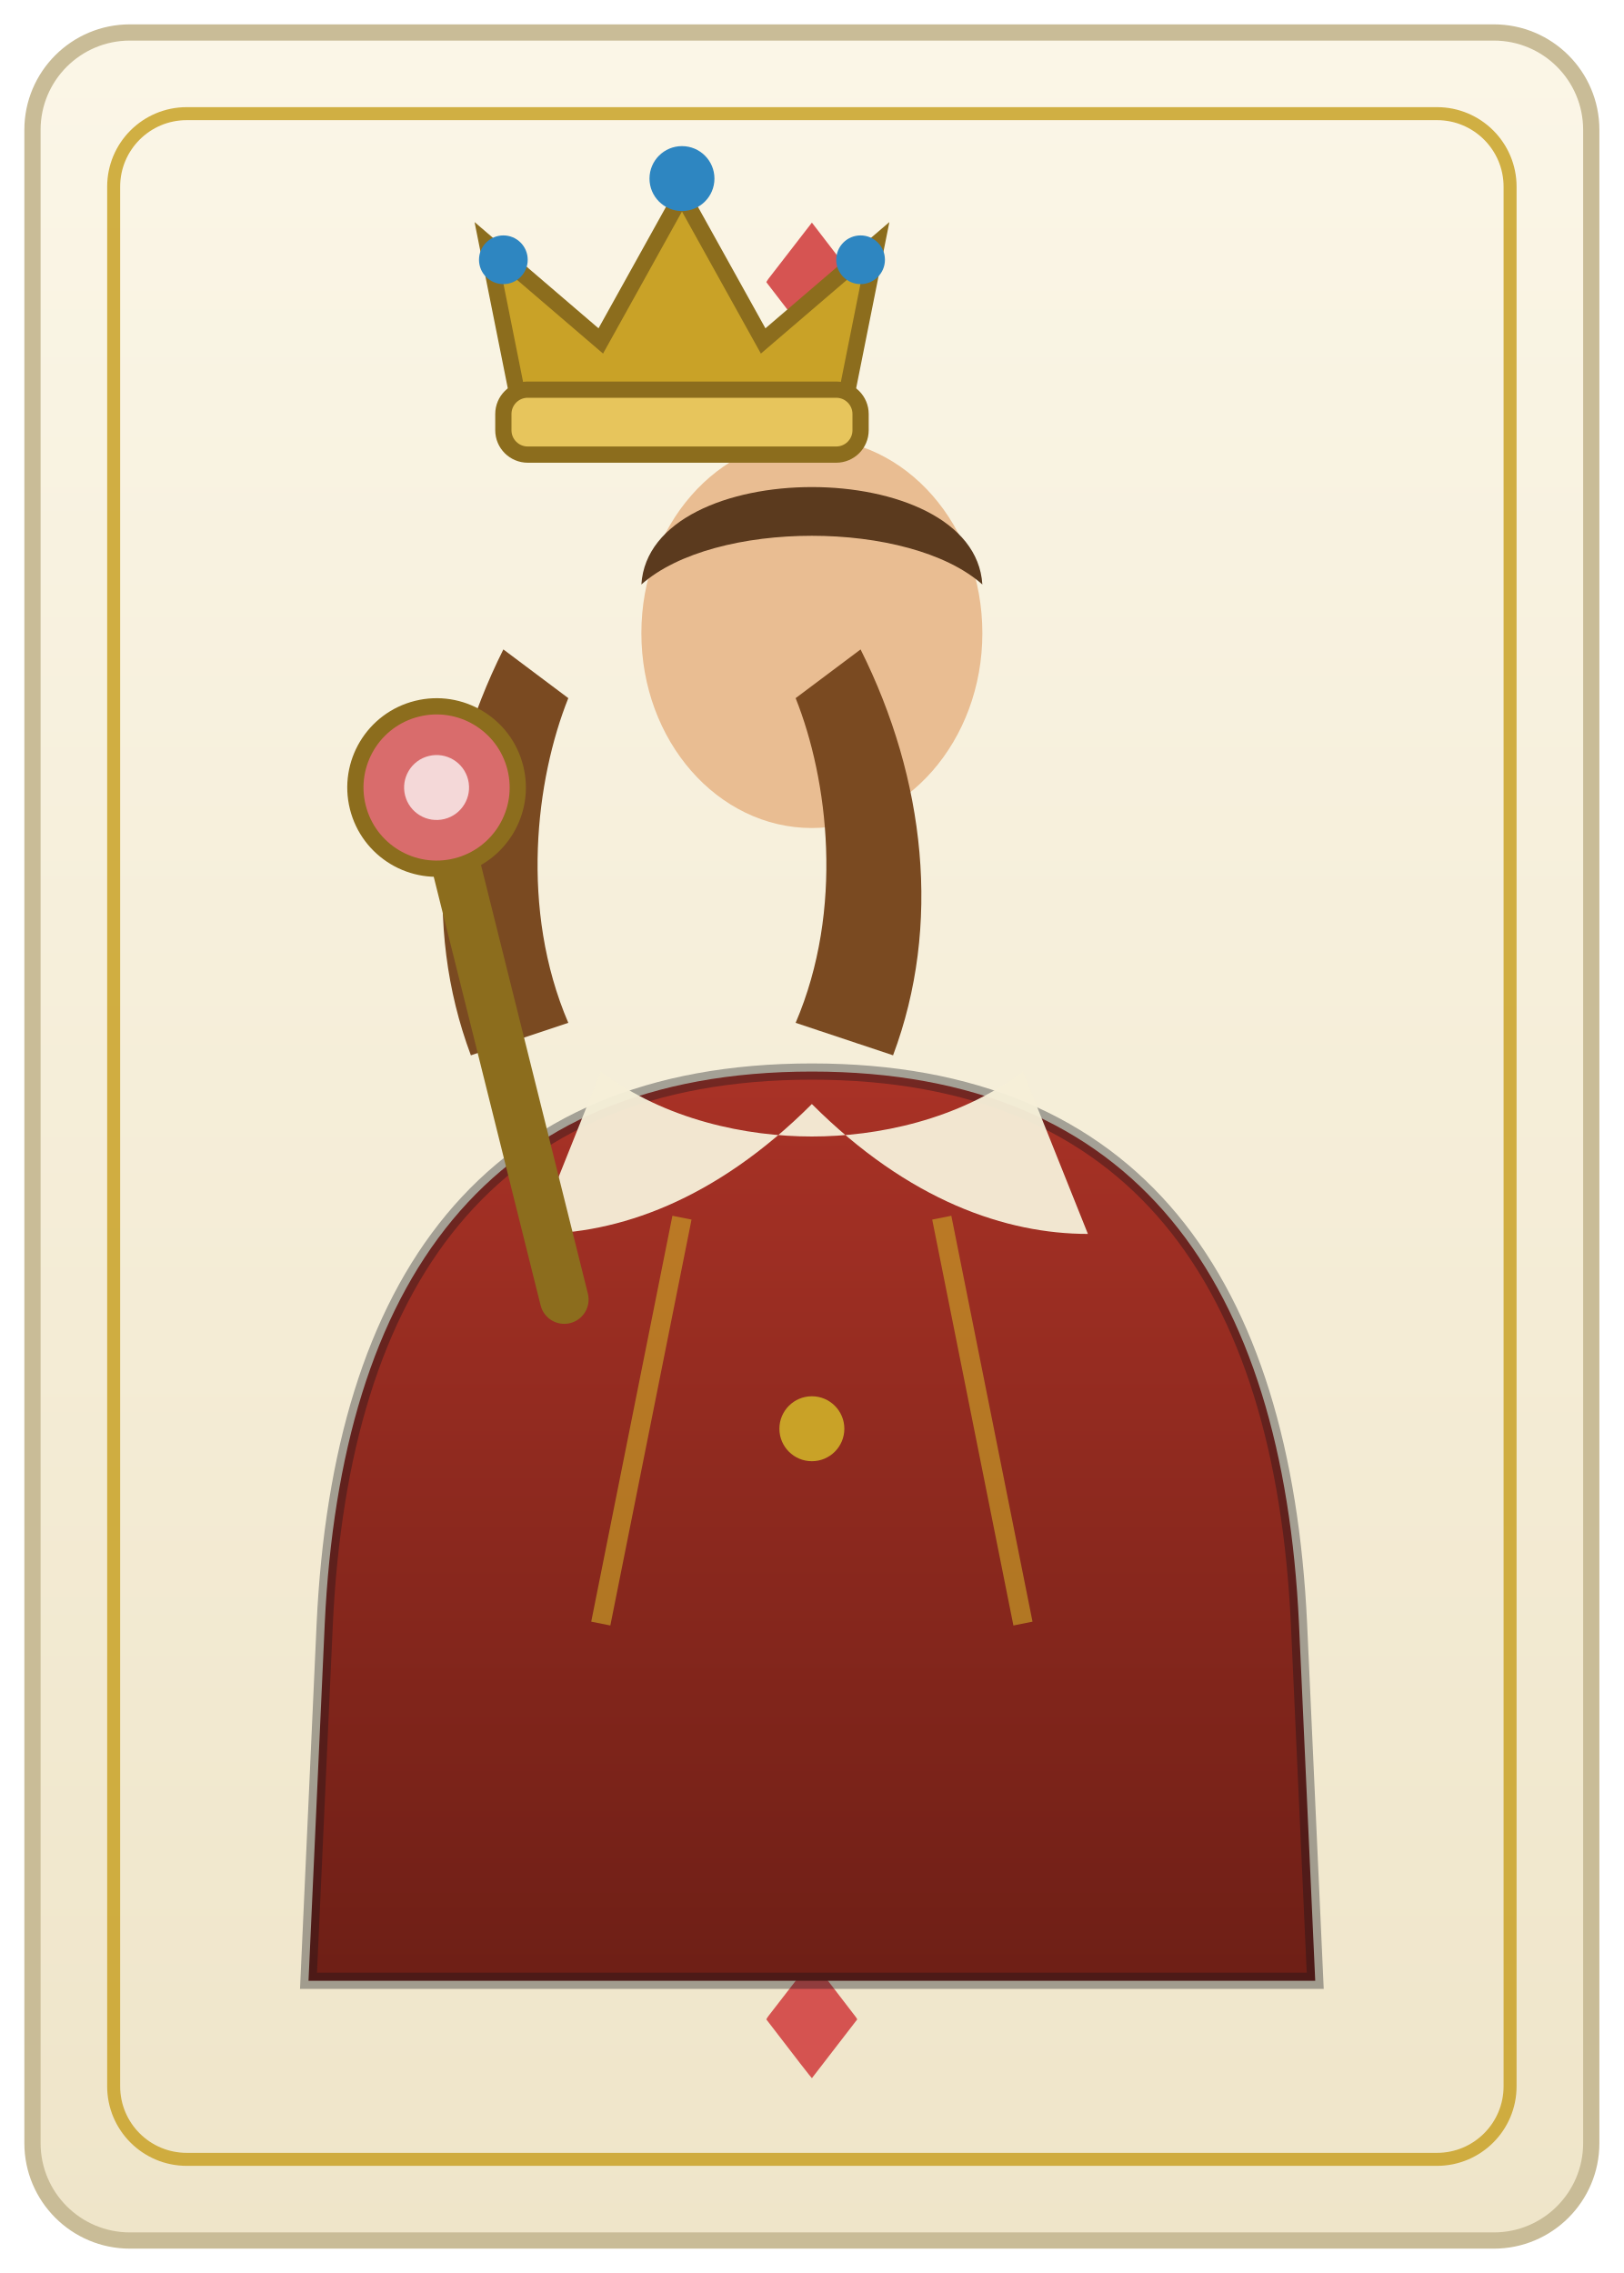
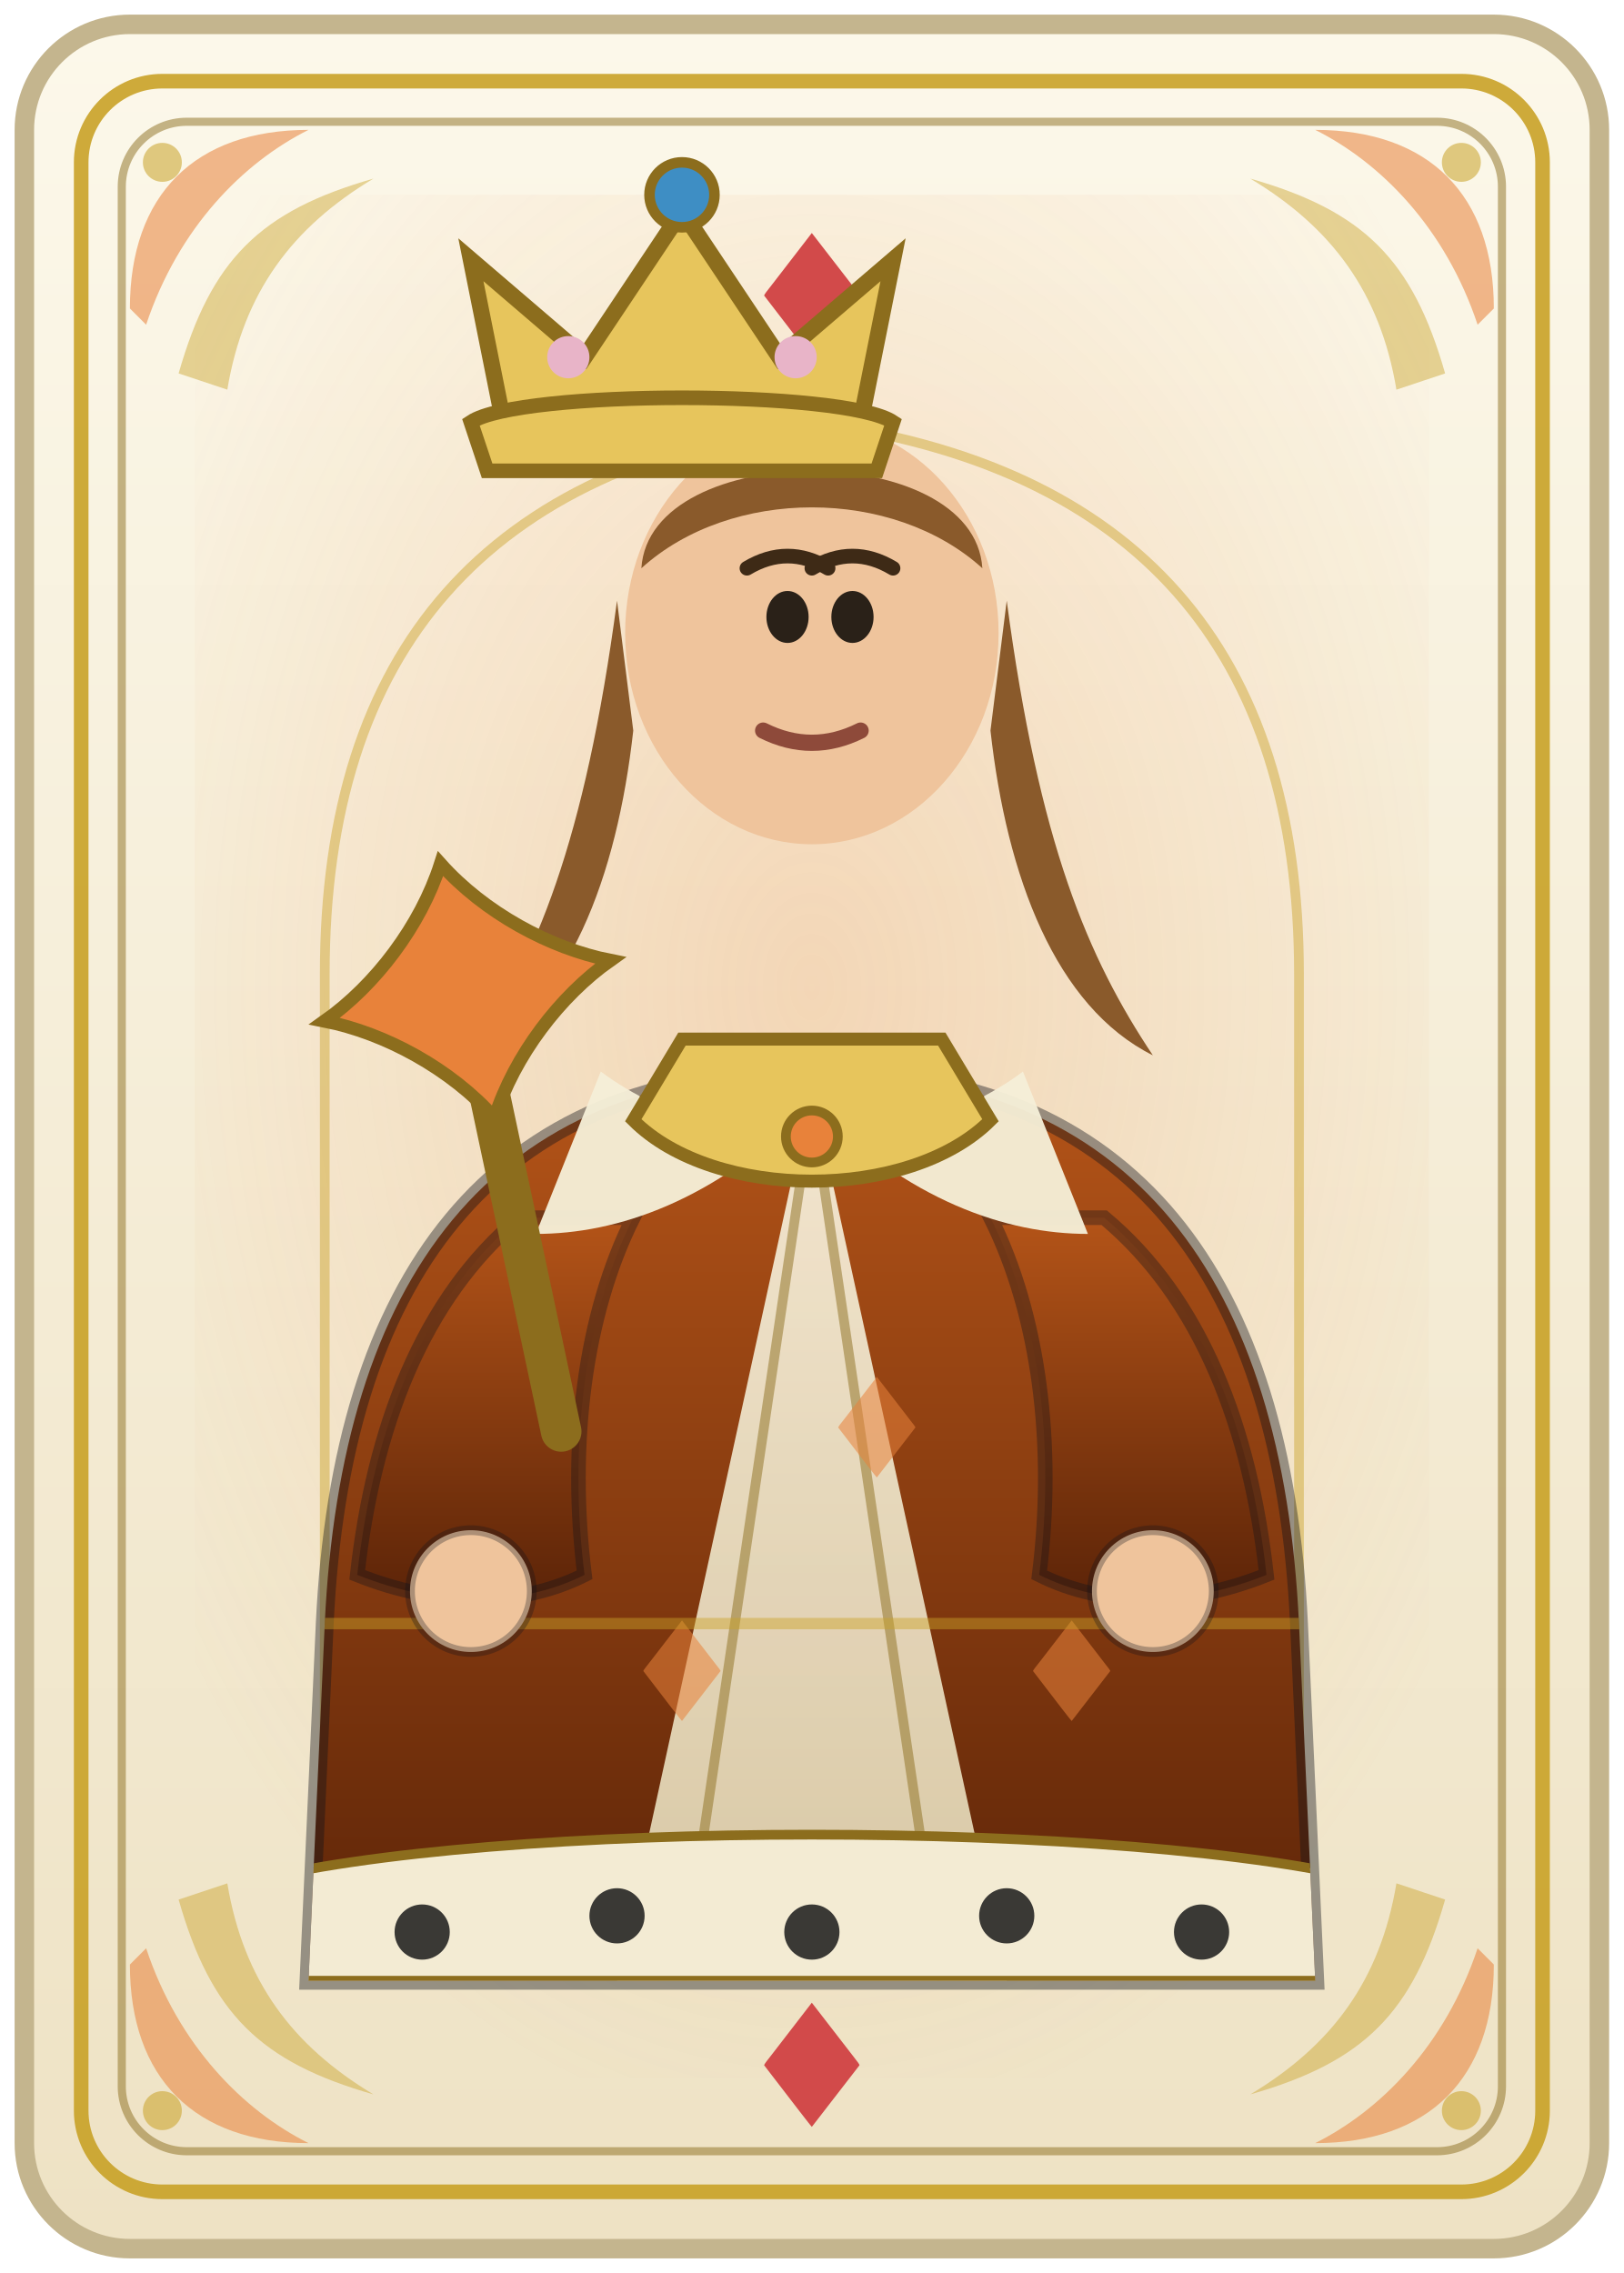
<svg xmlns="http://www.w3.org/2000/svg" viewBox="0 0 200 280">
  <defs>
    <linearGradient id="bg" x1="0" y1="0" x2="0" y2="1">
-       <stop offset="0" stop-color="#FBF6E7" />
-       <stop offset="1" stop-color="#EFE5C9" />
+       <stop offset="0" stop-color="#FCF8EA" />
+       <stop offset="1" stop-color="#EEE2C4" />
    </linearGradient>
    <linearGradient id="robe" x1="0" y1="0" x2="0" y2="1">
-       <stop offset="0" stop-color="#A93226" />
-       <stop offset="1" stop-color="#6E1F16" />
+       <stop offset="0" stop-color="#B45418" />
+       <stop offset="1" stop-color="#5C2408" />
    </linearGradient>
+     <linearGradient id="inner" x1="0" y1="0" x2="0" y2="1">
+       <stop offset="0" stop-color="#F8F2DE" />
+       <stop offset="1" stop-color="#E2D5B2" />
+     </linearGradient>
+     <radialGradient id="halo" cx="0.5" cy="0.42" r="0.62">
+       <stop offset="0" stop-color="#E8823A" stop-opacity="0.22" />
+       <stop offset="1" stop-color="#E8823A" stop-opacity="0" />
+     </radialGradient>
+     <clipPath id="robeClip">
+       <path d="M100 132 C60 132 42 158 40 200 L38 244 L162 244 L160 200 C158 158 140 132 100 132 Z" />
+     </clipPath>
  </defs>
-   <rect x="4" y="4" width="192" height="272" rx="12" fill="url(#bg)" stroke="#C9BC97" stroke-width="2" />
-   <rect x="14" y="14" width="172" height="252" rx="9" fill="none" stroke="#C9A227" stroke-width="1.6" opacity="0.85" />
-   <g opacity="0.9">
-     <text x="100" y="42" font-size="20" text-anchor="middle" fill="#D24343" font-family="Georgia, serif">♦</text>
-     <text x="100" y="256" font-size="20" text-anchor="middle" fill="#D24343" font-family="Georgia, serif">♦</text>
+   <rect x="3" y="3" width="194" height="274" rx="13" fill="url(#bg)" stroke="#C4B58E" stroke-width="2.4" />
+   <rect x="10" y="10" width="180" height="260" rx="10" fill="none" stroke="#C9A227" stroke-width="1.8" opacity="0.9" />
+   <rect x="15" y="15" width="170" height="250" rx="8" fill="none" stroke="#8C6D1D" stroke-width="1" opacity="0.5" />
+   <g transform="translate(16 16)" opacity="0.55">
+     <path d="M0 22 C0 8 8 0 22 0 C14 4 6 12 2 24 Z" fill="#E8823A" />
+     <path d="M6 30 C10 16 16 10 30 6 C20 12 14 20 12 32 Z" fill="#C9A227" opacity="0.8" />
+     <circle cx="4" cy="4" r="2.4" fill="#C9A227" />
  </g>
+   <g transform="translate(184 16) scale(-1 1)" opacity="0.55">
+     <path d="M0 22 C0 8 8 0 22 0 C14 4 6 12 2 24 Z" fill="#E8823A" />
+     <path d="M6 30 C10 16 16 10 30 6 C20 12 14 20 12 32 Z" fill="#C9A227" opacity="0.8" />
+     <circle cx="4" cy="4" r="2.4" fill="#C9A227" />
+   </g>
+   <g transform="translate(16 264) scale(1 -1)" opacity="0.55">
+     <path d="M0 22 C0 8 8 0 22 0 C14 4 6 12 2 24 Z" fill="#E8823A" />
+     <path d="M6 30 C10 16 16 10 30 6 C20 12 14 20 12 32 Z" fill="#C9A227" opacity="0.8" />
+     <circle cx="4" cy="4" r="2.4" fill="#C9A227" />
+   </g>
+   <g transform="translate(184 264) scale(-1 -1)" opacity="0.55">
+     <path d="M0 22 C0 8 8 0 22 0 C14 4 6 12 2 24 Z" fill="#E8823A" />
+     <path d="M6 30 C10 16 16 10 30 6 C20 12 14 20 12 32 Z" fill="#C9A227" opacity="0.8" />
+     <circle cx="4" cy="4" r="2.4" fill="#C9A227" />
+   </g>
+   <rect x="24" y="24" width="152" height="232" rx="7" fill="url(#halo)" />
+   <path d="M40 244 L40 120 Q40 60 100 52 Q160 60 160 120 L160 244" fill="none" stroke="#C9A227" stroke-width="1.2" opacity="0.45" />
+   <text x="100" y="44" font-size="21" text-anchor="middle" fill="#D24A4A" font-family="Georgia, serif">♦</text>
+   <text x="100" y="262" font-size="21" text-anchor="middle" fill="#D24A4A" font-family="Georgia, serif">♦</text>
  <g>
-     <path d="M100 132 C60 132 42 158 40 200 L38 244 L162 244 L160 200 C158 158 140 132 100 132 Z" fill="url(#robe)" stroke="#10131B" stroke-opacity="0.35" stroke-width="2" />
+     <path d="M100 132 C60 132 42 158 40 200 L38 244 L162 244 L160 200 C158 158 140 132 100 132 Z" fill="url(#robe)" stroke="#10131B" stroke-opacity="0.4" stroke-width="2.2" />
+     <g clip-path="url(#robeClip)">
+       <path d="M100 134 L76 244 L124 244 Z" fill="url(#inner)" opacity="0.92" />
+       <path d="M100 136 L84 244 M100 136 L116 244" stroke="#8C6D1D" stroke-width="1.2" opacity="0.5" fill="none" />
+       <text x="60" y="182" font-size="17" text-anchor="middle" fill="#E8823A" opacity="0.55" font-family="Georgia, serif">♦</text>
+       <text x="108" y="182" font-size="17" text-anchor="middle" fill="#E8823A" opacity="0.55" font-family="Georgia, serif">♦</text>
+       <text x="84" y="212" font-size="17" text-anchor="middle" fill="#E8823A" opacity="0.55" font-family="Georgia, serif">♦</text>
+       <text x="132" y="212" font-size="17" text-anchor="middle" fill="#E8823A" opacity="0.55" font-family="Georgia, serif">♦</text>
+       <text x="60" y="240" font-size="17" text-anchor="middle" fill="#E8823A" opacity="0.55" font-family="Georgia, serif">♦</text>
+       <text x="108" y="240" font-size="17" text-anchor="middle" fill="#E8823A" opacity="0.55" font-family="Georgia, serif">♦</text>
+       <path d="M30 232 C60 224 140 224 170 232 L170 244 L30 244 Z" fill="#F3EBD3" stroke="#8C6D1D" stroke-width="1.2" />
+       <g opacity="0.85">
+         <circle cx="52" cy="238" r="3.4" fill="#1A1A1A" />
+         <circle cx="76" cy="236" r="3.4" fill="#1A1A1A" />
+         <circle cx="100" cy="238" r="3.4" fill="#1A1A1A" />
+         <circle cx="124" cy="236" r="3.4" fill="#1A1A1A" />
+         <circle cx="148" cy="238" r="3.4" fill="#1A1A1A" />
+       </g>
+       <path d="M36 200 L164 200" stroke="#C9A227" stroke-width="1.4" opacity="0.45" />
+     </g>
+     <path d="M64 150 C52 160 46 176 44 194 C54 198 64 198 72 194 C70 178 72 162 78 150 Z" fill="url(#robe)" stroke="#10131B" stroke-opacity="0.35" stroke-width="1.8" />
+     <path d="M136 150 C148 160 154 176 156 194 C146 198 136 198 128 194 C130 178 128 162 122 150 Z" fill="url(#robe)" stroke="#10131B" stroke-opacity="0.35" stroke-width="1.8" />
+     <circle cx="58" cy="196" r="7.5" fill="#EFC49C" stroke="#10131B" stroke-opacity="0.3" stroke-width="1.2" />
+     <circle cx="142" cy="196" r="7.5" fill="#EFC49C" stroke="#10131B" stroke-opacity="0.3" stroke-width="1.2" />
    <path d="M100 136 C88 148 76 152 66 152 L74 132 C82 138 92 140 100 140 C108 140 118 138 126 132 L134 152 C124 152 112 148 100 136 Z" fill="#F6EFD8" opacity="0.95" />
-     <circle cx="100" cy="176" r="4" fill="#C9A227" />
-     <path d="M84 150 L74 200 M116 150 L126 200" stroke="#C9A227" stroke-width="2.4" opacity="0.65" fill="none" />
-     <ellipse cx="100" cy="78" rx="21" ry="24" fill="#E9BD92" />
-     <path d="M79 72 C80 56 120 56 121 72 C112 64 88 64 79 72 Z" fill="#5B3A1E" />
-     <path d="M62 80 C54 96 52 114 58 130 L70 126 C64 112 66 96 70 86 Z" fill="#7A4A21" />
-     <path d="M106 80 C114 96 116 114 110 130 L98 126 C104 112 102 96 98 86 Z" fill="#7A4A21" />
-     <path d="M64 50 L60 30 L74 42 L84 24 L94 42 L108 30 L104 50 Z" fill="#C9A227" stroke="#8C6D1D" stroke-width="2" />
-     <circle cx="84" cy="22" r="4" fill="#2E86C1" />
-     <circle cx="62" cy="32" r="3" fill="#2E86C1" />
-     <circle cx="106" cy="32" r="3" fill="#2E86C1" />
-     <rect x="62" y="48" width="44" height="8" rx="3" fill="#E7C55C" stroke="#8C6D1D" stroke-width="2" />
-     <g transform="rotate(-14 62 130)">
-       <rect x="59" y="102" width="6" height="62" rx="3" fill="#8C6D1D" />
-       <circle cx="62" cy="96" r="10" fill="#D96C6C" stroke="#8C6D1D" stroke-width="2" />
-       <circle cx="62" cy="96" r="4" fill="#F4D8D8" />
+     <path d="M78 138 C88 148 112 148 122 138 L116 128 L84 128 Z" fill="#E7C55C" stroke="#8C6D1D" stroke-width="1.6" />
+     <circle cx="100" cy="140" r="3.2" fill="#E8823A" stroke="#8C6D1D" stroke-width="1.2" />
+     <ellipse cx="100" cy="78" rx="23" ry="26" fill="#EFC49C" />
+     <path d="M76 74 C72 104 66 118 58 130 C70 124 76 108 78 90 Z" fill="#8A5A2B" />
+     <path d="M124 74 C128 104 134 118 142 130 C130 124 124 108 122 90 Z" fill="#8A5A2B" />
+     <path d="M79 70 C80 54 120 54 121 70 C110 60 90 60 79 70 Z" fill="#8A5A2B" />
+     <path d="M62 52 L58 32 L72 44 L84 26 L96 44 L110 32 L106 52 Z" fill="#E7C55C" stroke="#8C6D1D" stroke-width="2" />
+     <circle cx="84" cy="24" r="4" fill="#3E8EC4" stroke="#8C6D1D" stroke-width="1.3" />
+     <path d="M58 52 C64 48 104 48 110 52 L108 58 L60 58 Z" fill="#E7C55C" stroke="#8C6D1D" stroke-width="1.8" />
+     <circle cx="70" cy="44" r="2.6" fill="#E8B4C8" />
+     <circle cx="98" cy="44" r="2.6" fill="#E8B4C8" />
+     <ellipse cx="97" cy="76" rx="2.6" ry="3.2" fill="#2A2118" />
+     <ellipse cx="105" cy="76" rx="2.6" ry="3.2" fill="#2A2118" />
+     <path d="M92 70 Q97 67 102 70" stroke="#3E2A16" stroke-width="1.8" fill="none" stroke-linecap="round" />
+     <path d="M100 70 Q105 67 110 70" stroke="#3E2A16" stroke-width="1.8" fill="none" stroke-linecap="round" />
+     <path d="M94 90 Q100 93 106 90" stroke="#8E4A3A" stroke-width="2" fill="none" stroke-linecap="round" />
+     <g transform="rotate(-12 58 124)">
+       <rect x="55.5" y="128" width="5" height="52" rx="2.5" fill="#8C6D1D" />
+       <path d="M58 106 C62 113 69 119 76 122 C69 125 62 131 58 138 C54 131 47 125 40 122 C47 119 54 113 58 106 Z" fill="#E8823A" stroke="#8C6D1D" stroke-width="1.6" />
    </g>
  </g>
</svg>
